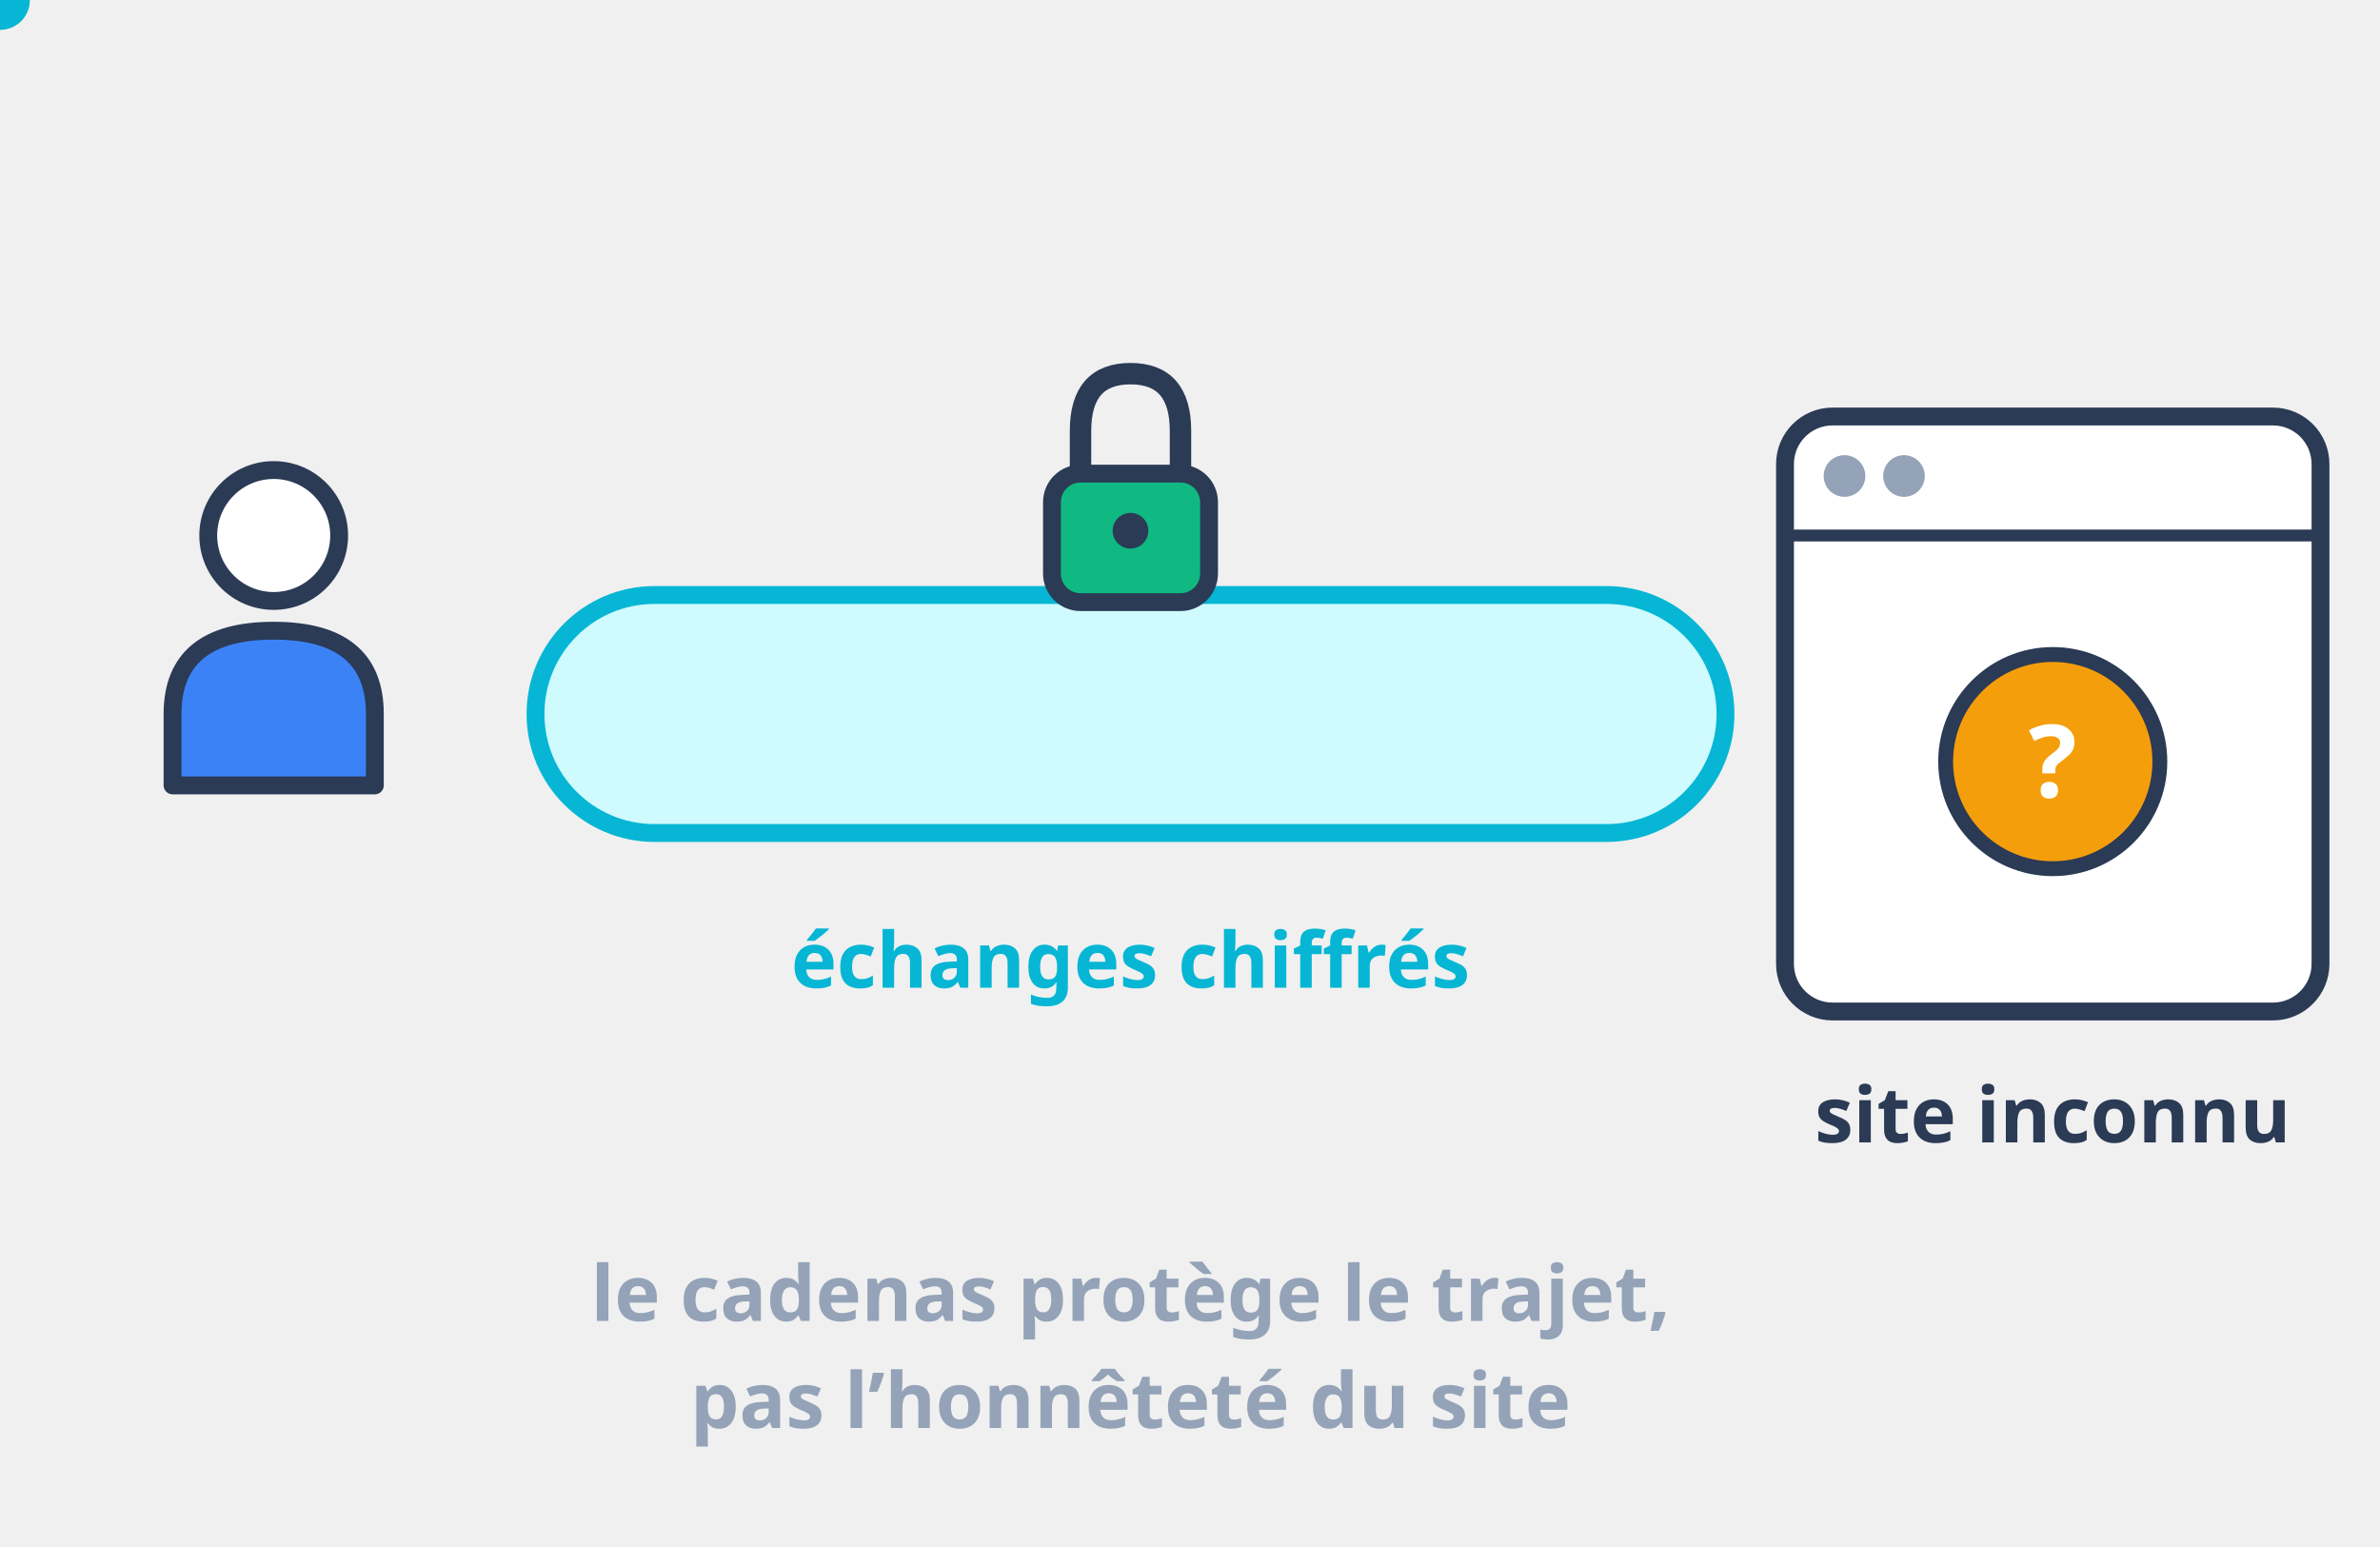
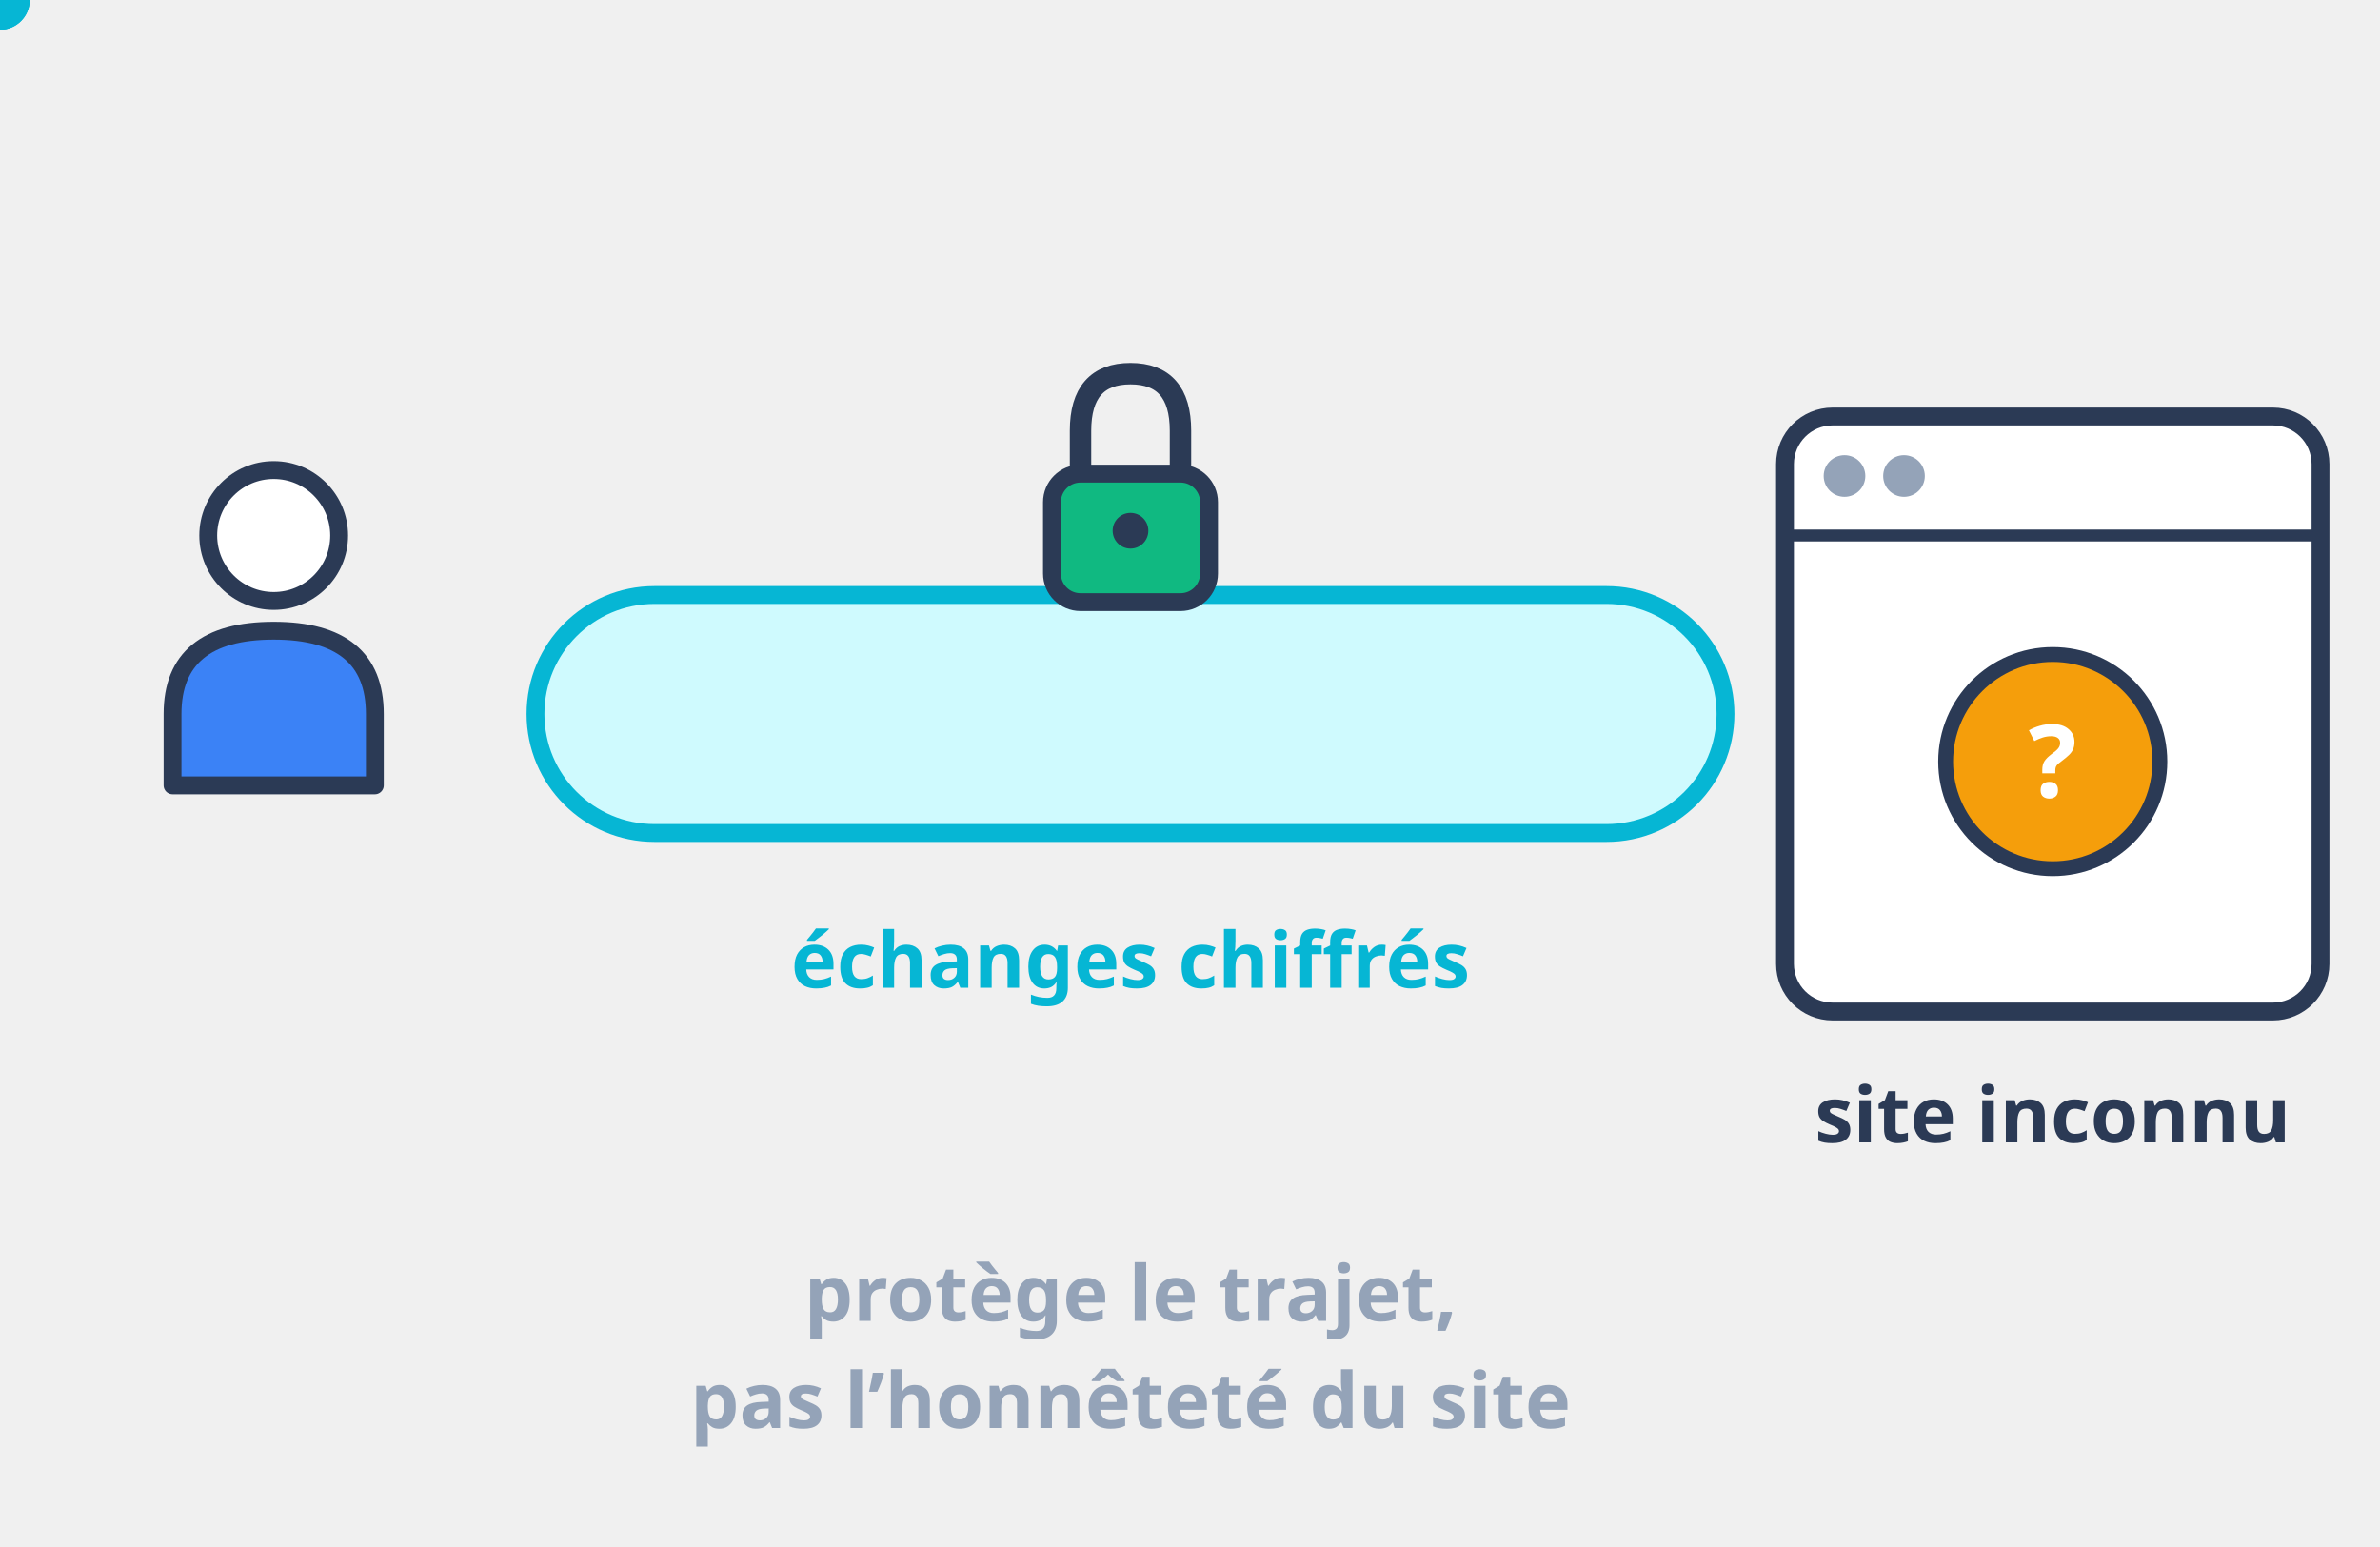
<svg xmlns="http://www.w3.org/2000/svg" viewBox="0 0 400 260" role="img">
  <style>@media (prefers-reduced-motion: reduce){*{animation:none!important}}</style>
  <g font-family="system-ui, sans-serif" font-weight="600" text-anchor="middle" stroke-linecap="round" stroke-linejoin="round">
    <g transform="translate(46 90) scale(1)">
      <circle cx="0" cy="0" r="11" fill="#FFFFFF" stroke="#2B3A55" stroke-width="3" />
      <path d="M-17 42V30Q-17 16 0 16Q17 16 17 30V42Z" stroke="#2B3A55" stroke-width="3" fill="#3B82F6" />
    </g>
    <rect x="90" y="100" width="200" height="40" rx="20" fill="#CFFAFE" stroke="#06B6D4" stroke-width="3" />
    <circle r="5" fill="#06B6D4">
      <animateMotion dur="3s" repeatCount="indefinite" path="M100 120H280" />
    </circle>
    <circle r="5" fill="#06B6D4">
      <animateMotion dur="3s" begin="-1.5s" repeatCount="indefinite" path="M100 120H280" />
    </circle>
    <g transform="translate(190 82) scale(1.2)">
      <path d="M-7 -2V-8Q-7 -16 0 -16Q7 -16 7 -8V-2" stroke="#2B3A55" stroke-width="3" fill="none" />
      <rect x="-11" y="-2" width="22" height="18" rx="4" fill="#10B981" stroke="#2B3A55" stroke-width="2.5" />
      <circle cx="0" cy="6" r="2.5" fill="#2B3A55" />
    </g>
    <text x="190" y="166" font-size="13" fill="#06B6D4">échanges chiffrés</text>
    <rect x="300" y="70" width="90" height="100" rx="8" fill="#FFFFFF" stroke="#2B3A55" stroke-width="3" />
    <path d="M300 90H390" stroke="#2B3A55" stroke-width="2" fill="none" />
    <circle cx="310" cy="80" r="3" fill="#94A3B8" stroke="#94A3B8" stroke-width="1" />
    <circle cx="320" cy="80" r="3" fill="#94A3B8" stroke="#94A3B8" stroke-width="1" />
    <circle cx="345" cy="128" r="18" fill="#F59E0B" stroke="#2B3A55" stroke-width="2.5" />
    <text x="345" y="134" font-size="17" fill="#FFFFFF">?</text>
    <text x="345" y="192" font-size="13" fill="#2B3A55">site inconnu</text>
-     <text x="190" y="222" font-size="13" fill="#94A3B8">le cadenas protège le trajet,</text>
+     <text x="190" y="222" font-size="13" fill="#94A3B8">protège le trajet,</text>
    <text x="190" y="240" font-size="13" fill="#94A3B8">pas l’honnêteté du site</text>
  </g>
</svg>
